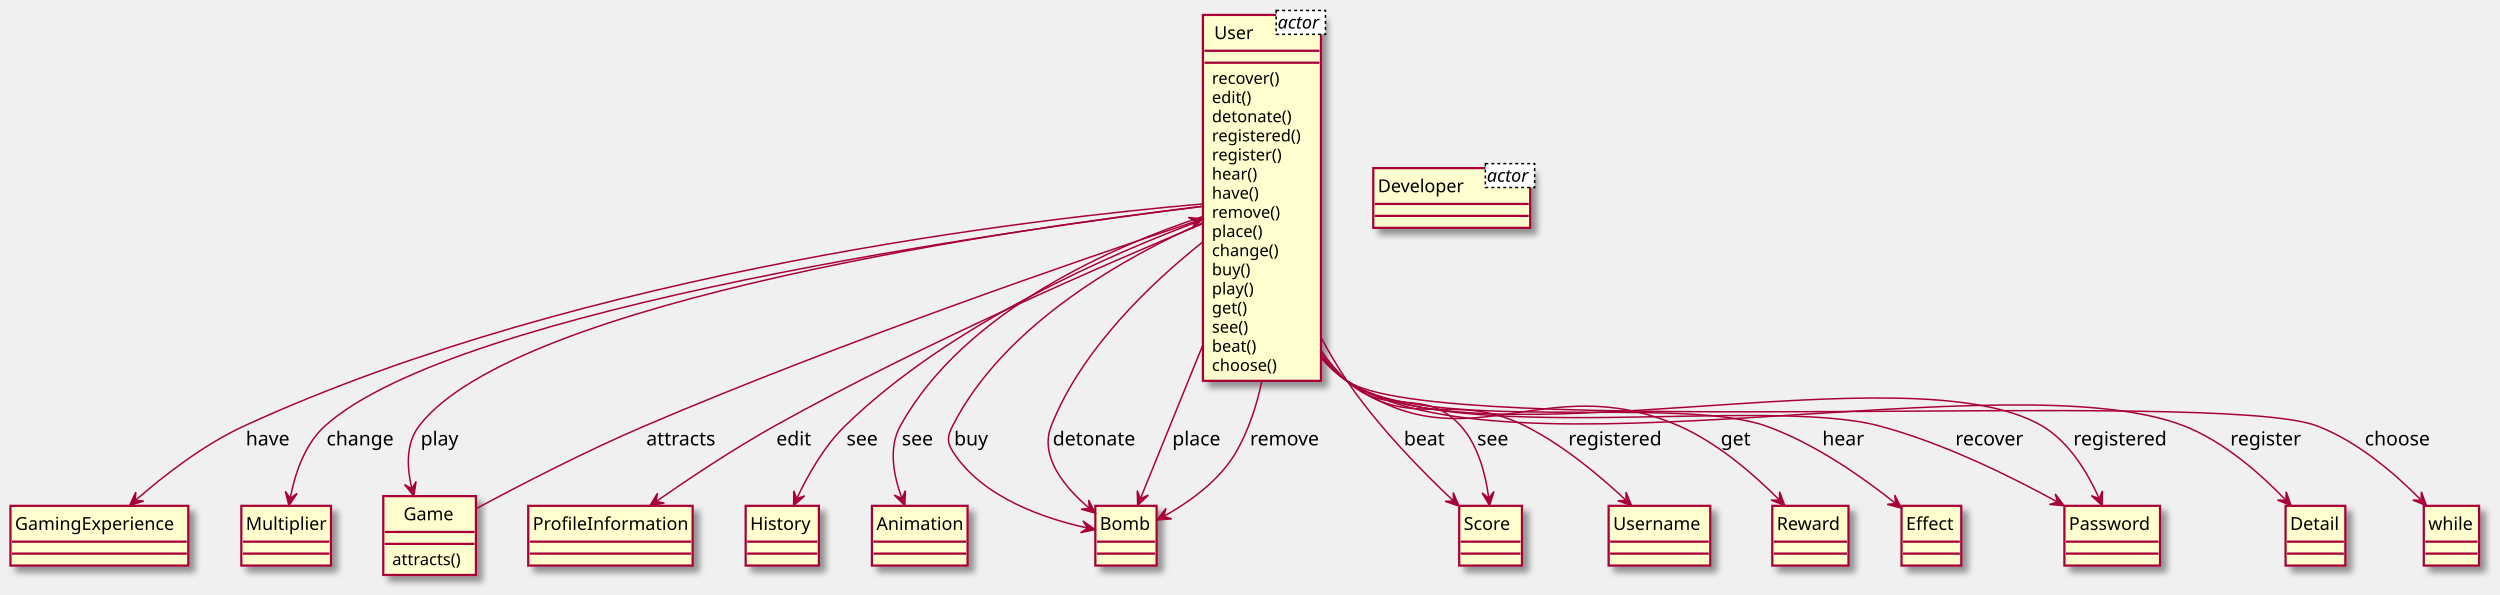
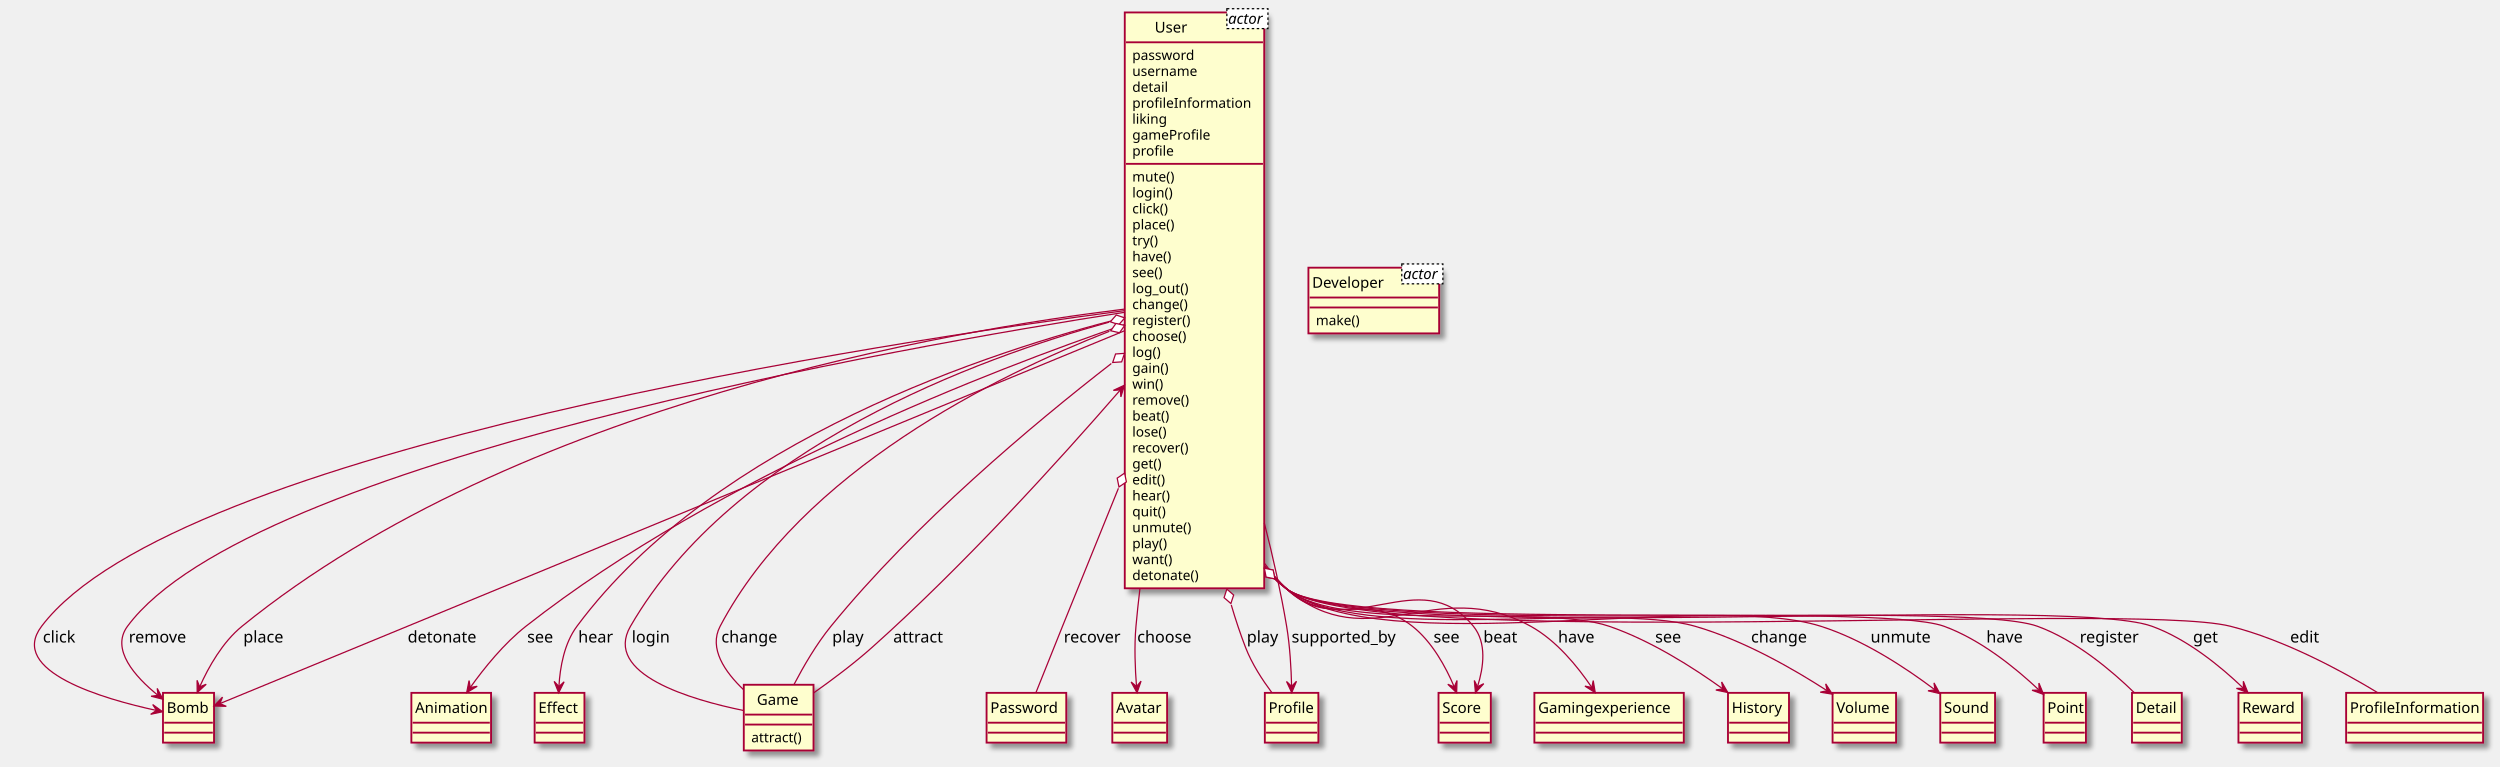
- <svg xmlns="http://www.w3.org/2000/svg" contentScriptType="application/ecmascript" contentStyleType="text/css" height="398px" preserveAspectRatio="none" style="width:1673px;height:398px;background:#FFFFFF;" version="1.1" viewBox="0 0 1673 398" width="1673px" zoomAndPan="magnify">
+ <svg xmlns="http://www.w3.org/2000/svg" contentScriptType="application/ecmascript" contentStyleType="text/css" height="616px" preserveAspectRatio="none" style="width:2008px;height:616px;background:#FFFFFF;" version="1.1" viewBox="0 0 2008 616" width="2008px" zoomAndPan="magnify">
  <defs>
-     <filter height="300%" id="f1ptl7jnge8wd5" width="300%" x="-1" y="-1">
+     <filter height="300%" id="f1ga512bb4ucaq" width="300%" x="-1" y="-1">
      <feGaussianBlur result="blurOut" stdDeviation="2.0" />
      <feColorMatrix in="blurOut" result="blurOut2" type="matrix" values="0 0 0 0 0 0 0 0 0 0 0 0 0 0 0 0 0 0 .4 0" />
      <feOffset dx="4.0" dy="4.0" in="blurOut2" result="blurOut3" />
      <feBlend in="SourceGraphic" in2="blurOut3" mode="normal" />
    </filter>
  </defs>
  <g>
-     <rect codeLine="6" fill="#FEFECE" filter="url(#f1ptl7jnge8wd5)" height="244.844" id="User" style="stroke:#A80036;stroke-width:1.5;" width="79" x="805" y="10" />
-     <text fill="#000000" font-family="sans-serif" font-size="12" lengthAdjust="spacing" textLength="29" x="812.5" y="26.139">User</text>
-     <rect fill="#FFFFFF" height="15.969" style="stroke:#000000;stroke-width:1.0;stroke-dasharray:2.0,2.0;" width="33" x="854" y="7" />
-     <text fill="#000000" font-family="sans-serif" font-size="12" font-style="italic" lengthAdjust="spacing" textLength="31" x="855" y="19.139">actor</text>
-     <line style="stroke:#A80036;stroke-width:1.5;" x1="806" x2="883" y1="33.969" y2="33.969" />
-     <line style="stroke:#A80036;stroke-width:1.5;" x1="806" x2="883" y1="41.969" y2="41.969" />
-     <text fill="#000000" font-family="sans-serif" font-size="11" lengthAdjust="spacing" textLength="52" x="811" y="56.179">recover()</text>
-     <text fill="#000000" font-family="sans-serif" font-size="11" lengthAdjust="spacing" textLength="30" x="811" y="68.984">edit()</text>
-     <text fill="#000000" font-family="sans-serif" font-size="11" lengthAdjust="spacing" textLength="60" x="811" y="81.789">detonate()</text>
-     <text fill="#000000" font-family="sans-serif" font-size="11" lengthAdjust="spacing" textLength="67" x="811" y="94.593">registered()</text>
-     <text fill="#000000" font-family="sans-serif" font-size="11" lengthAdjust="spacing" textLength="52" x="811" y="107.398">register()</text>
-     <text fill="#000000" font-family="sans-serif" font-size="11" lengthAdjust="spacing" textLength="34" x="811" y="120.203">hear()</text>
-     <text fill="#000000" font-family="sans-serif" font-size="11" lengthAdjust="spacing" textLength="37" x="811" y="133.007">have()</text>
-     <text fill="#000000" font-family="sans-serif" font-size="11" lengthAdjust="spacing" textLength="53" x="811" y="145.812">remove()</text>
-     <text fill="#000000" font-family="sans-serif" font-size="11" lengthAdjust="spacing" textLength="39" x="811" y="158.617">place()</text>
-     <text fill="#000000" font-family="sans-serif" font-size="11" lengthAdjust="spacing" textLength="50" x="811" y="171.421">change()</text>
-     <text fill="#000000" font-family="sans-serif" font-size="11" lengthAdjust="spacing" textLength="29" x="811" y="184.226">buy()</text>
-     <text fill="#000000" font-family="sans-serif" font-size="11" lengthAdjust="spacing" textLength="32" x="811" y="197.031">play()</text>
-     <text fill="#000000" font-family="sans-serif" font-size="11" lengthAdjust="spacing" textLength="27" x="811" y="209.835">get()</text>
-     <text fill="#000000" font-family="sans-serif" font-size="11" lengthAdjust="spacing" textLength="30" x="811" y="222.64">see()</text>
-     <text fill="#000000" font-family="sans-serif" font-size="11" lengthAdjust="spacing" textLength="34" x="811" y="235.445">beat()</text>
-     <text fill="#000000" font-family="sans-serif" font-size="11" lengthAdjust="spacing" textLength="49" x="811" y="248.25">choose()</text>
-     <rect codeLine="4" fill="#FEFECE" filter="url(#f1ptl7jnge8wd5)" height="39.969" id="Developer" style="stroke:#A80036;stroke-width:1.5;" width="105" x="919" y="112.5" />
-     <text fill="#000000" font-family="sans-serif" font-size="12" lengthAdjust="spacing" textLength="64" x="922" y="128.639">Developer</text>
-     <rect fill="#FFFFFF" height="15.969" style="stroke:#000000;stroke-width:1.0;stroke-dasharray:2.0,2.0;" width="33" x="994" y="109.5" />
-     <text fill="#000000" font-family="sans-serif" font-size="12" font-style="italic" lengthAdjust="spacing" textLength="31" x="995" y="121.639">actor</text>
-     <line style="stroke:#A80036;stroke-width:1.5;" x1="920" x2="1023" y1="136.469" y2="136.469" />
-     <line style="stroke:#A80036;stroke-width:1.5;" x1="920" x2="1023" y1="144.469" y2="144.469" />
-     <rect codeLine="24" fill="#FEFECE" filter="url(#f1ptl7jnge8wd5)" height="39.969" id="GamingExperience" style="stroke:#A80036;stroke-width:1.5;" width="119" x="7" y="338.5" />
-     <text fill="#000000" font-family="sans-serif" font-size="12" lengthAdjust="spacing" textLength="113" x="10" y="354.639">GamingExperience</text>
-     <line style="stroke:#A80036;stroke-width:1.5;" x1="8" x2="125" y1="362.469" y2="362.469" />
-     <line style="stroke:#A80036;stroke-width:1.5;" x1="8" x2="125" y1="370.469" y2="370.469" />
-     <rect codeLine="26" fill="#FEFECE" filter="url(#f1ptl7jnge8wd5)" height="39.969" id="Multiplier" style="stroke:#A80036;stroke-width:1.5;" width="60" x="161.5" y="338.5" />
-     <text fill="#000000" font-family="sans-serif" font-size="12" lengthAdjust="spacing" textLength="54" x="164.5" y="354.639">Multiplier</text>
-     <line style="stroke:#A80036;stroke-width:1.5;" x1="162.5" x2="220.5" y1="362.469" y2="362.469" />
-     <line style="stroke:#A80036;stroke-width:1.5;" x1="162.5" x2="220.5" y1="370.469" y2="370.469" />
-     <rect codeLine="28" fill="#FEFECE" filter="url(#f1ptl7jnge8wd5)" height="52.773" id="Game" style="stroke:#A80036;stroke-width:1.5;" width="62" x="256.5" y="332" />
-     <text fill="#000000" font-family="sans-serif" font-size="12" lengthAdjust="spacing" textLength="35" x="270" y="348.139">Game</text>
-     <line style="stroke:#A80036;stroke-width:1.5;" x1="257.5" x2="317.5" y1="355.969" y2="355.969" />
-     <line style="stroke:#A80036;stroke-width:1.5;" x1="257.5" x2="317.5" y1="363.969" y2="363.969" />
-     <text fill="#000000" font-family="sans-serif" font-size="11" lengthAdjust="spacing" textLength="50" x="262.5" y="378.179">attracts()</text>
-     <rect codeLine="31" fill="#FEFECE" filter="url(#f1ptl7jnge8wd5)" height="39.969" id="ProfileInformation" style="stroke:#A80036;stroke-width:1.5;" width="110" x="353.5" y="338.5" />
-     <text fill="#000000" font-family="sans-serif" font-size="12" lengthAdjust="spacing" textLength="104" x="356.5" y="354.639">ProfileInformation</text>
-     <line style="stroke:#A80036;stroke-width:1.5;" x1="354.5" x2="462.5" y1="362.469" y2="362.469" />
-     <line style="stroke:#A80036;stroke-width:1.5;" x1="354.5" x2="462.5" y1="370.469" y2="370.469" />
-     <rect codeLine="33" fill="#FEFECE" filter="url(#f1ptl7jnge8wd5)" height="39.969" id="History" style="stroke:#A80036;stroke-width:1.5;" width="49" x="499" y="338.5" />
-     <text fill="#000000" font-family="sans-serif" font-size="12" lengthAdjust="spacing" textLength="43" x="502" y="354.639">History</text>
-     <line style="stroke:#A80036;stroke-width:1.5;" x1="500" x2="547" y1="362.469" y2="362.469" />
-     <line style="stroke:#A80036;stroke-width:1.5;" x1="500" x2="547" y1="370.469" y2="370.469" />
-     <rect codeLine="35" fill="#FEFECE" filter="url(#f1ptl7jnge8wd5)" height="39.969" id="Animation" style="stroke:#A80036;stroke-width:1.5;" width="64" x="583.5" y="338.5" />
-     <text fill="#000000" font-family="sans-serif" font-size="12" lengthAdjust="spacing" textLength="58" x="586.5" y="354.639">Animation</text>
-     <line style="stroke:#A80036;stroke-width:1.5;" x1="584.5" x2="646.5" y1="362.469" y2="362.469" />
-     <line style="stroke:#A80036;stroke-width:1.5;" x1="584.5" x2="646.5" y1="370.469" y2="370.469" />
-     <rect codeLine="37" fill="#FEFECE" filter="url(#f1ptl7jnge8wd5)" height="39.969" id="Bomb" style="stroke:#A80036;stroke-width:1.5;" width="41" x="733" y="338.5" />
-     <text fill="#000000" font-family="sans-serif" font-size="12" lengthAdjust="spacing" textLength="35" x="736" y="354.639">Bomb</text>
-     <line style="stroke:#A80036;stroke-width:1.5;" x1="734" x2="773" y1="362.469" y2="362.469" />
-     <line style="stroke:#A80036;stroke-width:1.5;" x1="734" x2="773" y1="370.469" y2="370.469" />
-     <rect codeLine="39" fill="#FEFECE" filter="url(#f1ptl7jnge8wd5)" height="39.969" id="Score" style="stroke:#A80036;stroke-width:1.5;" width="42" x="976.5" y="338.5" />
-     <text fill="#000000" font-family="sans-serif" font-size="12" lengthAdjust="spacing" textLength="36" x="979.5" y="354.639">Score</text>
-     <line style="stroke:#A80036;stroke-width:1.5;" x1="977.5" x2="1017.5" y1="362.469" y2="362.469" />
-     <line style="stroke:#A80036;stroke-width:1.5;" x1="977.5" x2="1017.5" y1="370.469" y2="370.469" />
-     <rect codeLine="41" fill="#FEFECE" filter="url(#f1ptl7jnge8wd5)" height="39.969" id="Username" style="stroke:#A80036;stroke-width:1.5;" width="68" x="1076.5" y="338.5" />
-     <text fill="#000000" font-family="sans-serif" font-size="12" lengthAdjust="spacing" textLength="62" x="1079.5" y="354.639">Username</text>
-     <line style="stroke:#A80036;stroke-width:1.5;" x1="1077.5" x2="1143.5" y1="362.469" y2="362.469" />
-     <line style="stroke:#A80036;stroke-width:1.5;" x1="1077.5" x2="1143.5" y1="370.469" y2="370.469" />
-     <rect codeLine="43" fill="#FEFECE" filter="url(#f1ptl7jnge8wd5)" height="39.969" id="Reward" style="stroke:#A80036;stroke-width:1.5;" width="51" x="1186" y="338.5" />
-     <text fill="#000000" font-family="sans-serif" font-size="12" lengthAdjust="spacing" textLength="45" x="1189" y="354.639">Reward</text>
-     <line style="stroke:#A80036;stroke-width:1.5;" x1="1187" x2="1236" y1="362.469" y2="362.469" />
-     <line style="stroke:#A80036;stroke-width:1.5;" x1="1187" x2="1236" y1="370.469" y2="370.469" />
-     <rect codeLine="45" fill="#FEFECE" filter="url(#f1ptl7jnge8wd5)" height="39.969" id="Effect" style="stroke:#A80036;stroke-width:1.5;" width="40" x="1272.5" y="338.5" />
-     <text fill="#000000" font-family="sans-serif" font-size="12" lengthAdjust="spacing" textLength="34" x="1275.5" y="354.639">Effect</text>
-     <line style="stroke:#A80036;stroke-width:1.5;" x1="1273.5" x2="1311.5" y1="362.469" y2="362.469" />
-     <line style="stroke:#A80036;stroke-width:1.5;" x1="1273.5" x2="1311.5" y1="370.469" y2="370.469" />
-     <rect codeLine="47" fill="#FEFECE" filter="url(#f1ptl7jnge8wd5)" height="39.969" id="Password" style="stroke:#A80036;stroke-width:1.5;" width="64" x="1381.5" y="338.5" />
-     <text fill="#000000" font-family="sans-serif" font-size="12" lengthAdjust="spacing" textLength="58" x="1384.5" y="354.639">Password</text>
-     <line style="stroke:#A80036;stroke-width:1.5;" x1="1382.5" x2="1444.5" y1="362.469" y2="362.469" />
-     <line style="stroke:#A80036;stroke-width:1.5;" x1="1382.5" x2="1444.5" y1="370.469" y2="370.469" />
-     <rect codeLine="49" fill="#FEFECE" filter="url(#f1ptl7jnge8wd5)" height="39.969" id="Detail" style="stroke:#A80036;stroke-width:1.5;" width="40" x="1529.5" y="338.5" />
-     <text fill="#000000" font-family="sans-serif" font-size="12" lengthAdjust="spacing" textLength="34" x="1532.5" y="354.639">Detail</text>
-     <line style="stroke:#A80036;stroke-width:1.5;" x1="1530.5" x2="1568.5" y1="362.469" y2="362.469" />
-     <line style="stroke:#A80036;stroke-width:1.5;" x1="1530.5" x2="1568.5" y1="370.469" y2="370.469" />
-     <rect codeLine="51" fill="#FEFECE" filter="url(#f1ptl7jnge8wd5)" height="39.969" id="while" style="stroke:#A80036;stroke-width:1.5;" width="37" x="1622" y="338.5" />
-     <text fill="#000000" font-family="sans-serif" font-size="12" lengthAdjust="spacing" textLength="31" x="1625" y="354.639">while</text>
-     <line style="stroke:#A80036;stroke-width:1.5;" x1="1623" x2="1658" y1="362.469" y2="362.469" />
-     <line style="stroke:#A80036;stroke-width:1.5;" x1="1623" x2="1658" y1="370.469" y2="370.469" />
-     <path codeLine="53" d="M804.934,149.645 C742.645,175.556 618.511,229.204 518.5,285 C490.786,300.461 460.801,320.46 439.147,335.536 " fill="none" id="User-to-ProfileInformation" style="stroke:#A80036;stroke-width:1.0;" />
-     <polygon fill="#A80036" points="434.93,338.483,444.598,336.606,439.028,335.618,440.015,330.048,434.93,338.483" style="stroke:#A80036;stroke-width:1.0;" />
-     <text fill="#000000" font-family="sans-serif" font-size="13" lengthAdjust="spacing" textLength="24" x="519.5" y="298.067">edit</text>
-     <path codeLine="54" d="M884.157,239.42 C889.271,245.339 895.027,250.639 901.5,255 C1004.857,324.628 1345.37,239.781 1461.5,285 C1488.42,295.484 1513.25,317.581 1529.62,334.641 " fill="none" id="User-to-Detail" style="stroke:#A80036;stroke-width:1.0;" />
-     <polygon fill="#A80036" points="1533.19,338.418,1529.91,329.131,1529.754,334.786,1524.099,334.629,1533.19,338.418" style="stroke:#A80036;stroke-width:1.0;" />
-     <text fill="#000000" font-family="sans-serif" font-size="13" lengthAdjust="spacing" textLength="49" x="1492.5" y="298.067">register</text>
-     <path codeLine="55" d="M804.754,149.092 C755.112,171 672.458,216.094 637.5,285 C634.082,291.738 633.472,295.608 637.5,302 C657.22,333.295 700.005,347.329 727.738,353.336 " fill="none" id="User-to-Bomb" style="stroke:#A80036;stroke-width:1.0;" />
-     <polygon fill="#A80036" points="732.733,354.367,724.726,348.631,727.836,353.357,723.111,356.466,732.733,354.367" style="stroke:#A80036;stroke-width:1.0;" />
-     <text fill="#000000" font-family="sans-serif" font-size="13" lengthAdjust="spacing" textLength="24" x="638.5" y="298.067">buy</text>
-     <path codeLine="58" d="M804.831,161.963 C770.665,189.142 723.755,233.507 703.5,285 C695.399,305.594 712.441,326.075 728.784,339.989 " fill="none" id="User-to-Bomb-1" style="stroke:#A80036;stroke-width:1.0;" />
-     <polygon fill="#A80036" points="732.908,343.381,728.497,334.575,729.046,340.205,723.416,340.754,732.908,343.381" style="stroke:#A80036;stroke-width:1.0;" />
-     <text fill="#000000" font-family="sans-serif" font-size="13" lengthAdjust="spacing" textLength="58" x="704.5" y="298.067">detonate</text>
-     <path codeLine="61" d="M804.983,230.772 C789.604,268.628 773.297,308.768 763.255,333.487 " fill="none" id="User-to-Bomb-2" style="stroke:#A80036;stroke-width:1.0;" />
-     <polygon fill="#A80036" points="761.333,338.219,768.426,331.386,763.215,333.587,761.014,328.376,761.333,338.219" style="stroke:#A80036;stroke-width:1.0;" />
-     <text fill="#000000" font-family="sans-serif" font-size="13" lengthAdjust="spacing" textLength="34" x="784.5" y="298.067">place</text>
-     <path codeLine="62" d="M844.405,255.085 C840.961,271.534 835.594,287.662 827.5,302 C816.531,321.43 795.672,336.117 778.889,345.486 " fill="none" id="User-to-Bomb-3" style="stroke:#A80036;stroke-width:1.0;" />
-     <polygon fill="#A80036" points="774.274,347.988,784.092,347.215,778.67,345.605,780.28,340.182,774.274,347.988" style="stroke:#A80036;stroke-width:1.0;" />
-     <text fill="#000000" font-family="sans-serif" font-size="13" lengthAdjust="spacing" textLength="50" x="836.5" y="298.067">remove</text>
-     <path codeLine="56" d="M804.621,147.158 C746.264,168.766 636.813,215.629 565.5,285 C551.326,298.788 540.362,318.376 533.196,333.716 " fill="none" id="User-to-History" style="stroke:#A80036;stroke-width:1.0;" />
-     <polygon fill="#A80036" points="531.095,338.329,538.466,331.797,533.168,333.779,531.186,328.481,531.095,338.329" style="stroke:#A80036;stroke-width:1.0;" />
-     <text fill="#000000" font-family="sans-serif" font-size="13" lengthAdjust="spacing" textLength="23" x="566.5" y="298.067">see</text>
-     <path codeLine="57" d="M804.606,144.992 C747.805,163.756 645.723,206.947 602.5,285 C594.318,299.774 598.039,318.601 603.558,333.366 " fill="none" id="User-to-Animation" style="stroke:#A80036;stroke-width:1.0;" />
-     <polygon fill="#A80036" points="605.484,338.206,605.873,328.365,603.635,333.56,598.44,331.323,605.484,338.206" style="stroke:#A80036;stroke-width:1.0;" />
-     <text fill="#000000" font-family="sans-serif" font-size="13" lengthAdjust="spacing" textLength="23" x="603.5" y="298.067">see</text>
-     <path codeLine="59" d="M884.121,239.474 C889.243,245.38 895.011,250.663 901.5,255 C961.517,295.113 1482.99,259.424 1550.5,285 C1577.89,295.376 1603.3,317.488 1620.09,334.581 " fill="none" id="User-to-while" style="stroke:#A80036;stroke-width:1.0;" />
-     <polygon fill="#A80036" points="1623.75,338.366,1620.377,329.112,1620.277,334.768,1614.621,334.668,1623.75,338.366" style="stroke:#A80036;stroke-width:1.0;" />
-     <text fill="#000000" font-family="sans-serif" font-size="13" lengthAdjust="spacing" textLength="46" x="1582.5" y="298.067">choose</text>
-     <path codeLine="60" d="M884.156,226.092 C889.547,236.103 895.356,245.935 901.5,255 C922.104,285.4 951.697,315.511 972.567,335.149 " fill="none" id="User-to-Score" style="stroke:#A80036;stroke-width:1.0;" />
-     <polygon fill="#A80036" points="976.358,338.691,972.514,329.624,972.705,335.277,967.051,335.469,976.358,338.691" style="stroke:#A80036;stroke-width:1.0;" />
-     <text fill="#000000" font-family="sans-serif" font-size="13" lengthAdjust="spacing" textLength="29" x="939.5" y="298.067">beat</text>
-     <path codeLine="70" d="M884.065,234.577 C889.253,242 895.046,248.939 901.5,255 C927.97,279.861 953.229,257.988 977.5,285 C989.339,298.176 994.247,317.748 996.245,333.236 " fill="none" id="User-to-Score-1" style="stroke:#A80036;stroke-width:1.0;" />
-     <polygon fill="#A80036" points="996.817,338.317,999.785,328.926,996.258,333.348,991.835,329.821,996.817,338.317" style="stroke:#A80036;stroke-width:1.0;" />
-     <text fill="#000000" font-family="sans-serif" font-size="13" lengthAdjust="spacing" textLength="23" x="988.5" y="298.067">see</text>
-     <path codeLine="63" d="M884.097,236.645 C889.25,243.426 895.028,249.664 901.5,255 C943.582,289.7 971.688,260.662 1020.5,285 C1046.04,297.735 1070.98,318.701 1088.11,334.819 " fill="none" id="User-to-Username" style="stroke:#A80036;stroke-width:1.0;" />
-     <polygon fill="#A80036" points="1091.86,338.387,1088.093,329.287,1088.236,334.942,1082.581,335.085,1091.86,338.387" style="stroke:#A80036;stroke-width:1.0;" />
-     <text fill="#000000" font-family="sans-serif" font-size="13" lengthAdjust="spacing" textLength="65" x="1049.5" y="298.067">registered</text>
-     <path codeLine="64" d="M884.12,238.292 C889.252,244.562 895.02,250.243 901.5,255 C981.76,313.917 1032.26,245.156 1123.5,285 C1149.64,296.415 1174.24,317.951 1190.74,334.597 " fill="none" id="User-to-Reward" style="stroke:#A80036;stroke-width:1.0;" />
-     <polygon fill="#A80036" points="1194.35,338.283,1190.914,329.053,1190.853,334.71,1185.196,334.649,1194.35,338.283" style="stroke:#A80036;stroke-width:1.0;" />
-     <text fill="#000000" font-family="sans-serif" font-size="13" lengthAdjust="spacing" textLength="21" x="1151.5" y="298.067">get</text>
-     <path codeLine="65" d="M884.083,238.929 C889.218,245.007 894.998,250.474 901.5,255 C966.659,300.358 1180.77,264.624 1257.5,285 C1300.42,296.397 1346.11,319.012 1376.87,335.97 " fill="none" id="User-to-Password" style="stroke:#A80036;stroke-width:1.0;" />
-     <polygon fill="#A80036" points="1381.3,338.428,1375.375,330.561,1376.929,336,1371.49,337.554,1381.3,338.428" style="stroke:#A80036;stroke-width:1.0;" />
-     <text fill="#000000" font-family="sans-serif" font-size="13" lengthAdjust="spacing" textLength="49" x="1308.5" y="298.067">recover</text>
-     <path codeLine="68" d="M884.211,239.34 C889.313,245.278 895.05,250.604 901.5,255 C987.062,313.321 1277.16,232.65 1366.5,285 C1384.8,295.721 1397.22,316.712 1404.67,333.359 " fill="none" id="User-to-Password-1" style="stroke:#A80036;stroke-width:1.0;" />
-     <polygon fill="#A80036" points="1406.83,338.37,1406.942,328.522,1404.852,333.778,1399.595,331.688,1406.83,338.37" style="stroke:#A80036;stroke-width:1.0;" />
-     <text fill="#000000" font-family="sans-serif" font-size="13" lengthAdjust="spacing" textLength="65" x="1387.5" y="298.067">registered</text>
-     <path codeLine="66" d="M884.199,238.764 C889.308,244.88 895.05,250.401 901.5,255 C952.452,291.332 1122.49,264.167 1181.5,285 C1214.26,296.566 1246.98,319.696 1268.31,336.734 " fill="none" id="User-to-Effect" style="stroke:#A80036;stroke-width:1.0;" />
-     <polygon fill="#A80036" points="1272.42,340.055,1267.933,331.287,1268.531,336.912,1262.906,337.51,1272.42,340.055" style="stroke:#A80036;stroke-width:1.0;" />
-     <text fill="#000000" font-family="sans-serif" font-size="13" lengthAdjust="spacing" textLength="29" x="1219.5" y="298.067">hear</text>
-     <path codeLine="67" d="M804.638,136.496 C696.715,145.819 391.629,180.271 163.5,285 C136.322,297.477 109.399,318.471 90.839,334.666 " fill="none" id="User-to-GamingExperience" style="stroke:#A80036;stroke-width:1.0;" />
-     <polygon fill="#A80036" points="86.775,338.253,96.169,335.297,90.523,334.944,90.876,329.298,86.775,338.253" style="stroke:#A80036;stroke-width:1.0;" />
-     <text fill="#000000" font-family="sans-serif" font-size="13" lengthAdjust="spacing" textLength="32" x="164.5" y="298.067">have</text>
-     <path codeLine="69" d="M804.883,138.142 C681.366,153.349 306.233,205.308 217.5,285 C203.825,297.282 197.339,317.277 194.265,333.162 " fill="none" id="User-to-Multiplier" style="stroke:#A80036;stroke-width:1.0;" />
-     <polygon fill="#A80036" points="193.348,338.374,198.847,330.203,194.215,333.45,190.968,328.817,193.348,338.374" style="stroke:#A80036;stroke-width:1.0;" />
-     <text fill="#000000" font-family="sans-serif" font-size="13" lengthAdjust="spacing" textLength="47" x="218.5" y="298.067">change</text>
-     <path codeLine="71" d="M804.797,137.979 C687.337,152.126 345.666,200.019 280.5,285 C271.522,296.708 272.182,312.803 275.559,326.854 " fill="none" id="User-to-Game" style="stroke:#A80036;stroke-width:1.0;" />
-     <polygon fill="#A80036" points="276.913,331.926,278.456,322.199,275.623,327.096,270.727,324.263,276.913,331.926" style="stroke:#A80036;stroke-width:1.0;" />
-     <text fill="#000000" font-family="sans-serif" font-size="13" lengthAdjust="spacing" textLength="27" x="281.5" y="298.067">play</text>
-     <path codeLine="72" d="M318.703,340.353 C347.512,324.869 391.728,301.977 431.5,285 C563.295,228.744 723.756,173.567 800.063,148.108 " fill="none" id="Game-to-User" style="stroke:#A80036;stroke-width:1.0;" />
-     <polygon fill="#A80036" points="804.966,146.474,795.163,145.526,800.223,148.056,797.693,153.115,804.966,146.474" style="stroke:#A80036;stroke-width:1.0;" />
-     <text fill="#000000" font-family="sans-serif" font-size="13" lengthAdjust="spacing" textLength="50" x="432.5" y="298.067">attracts</text>
+     <rect codeLine="13" fill="#FEFECE" filter="url(#f1ga512bb4ucaq)" height="462.523" id="User" style="stroke:#A80036;stroke-width:1.5;" width="112" x="903.414" y="10" />
+     <text fill="#000000" font-family="sans-serif" font-size="12" lengthAdjust="spacing" textLength="29" x="927.414" y="26.139">User</text>
+     <rect fill="#FFFFFF" height="15.969" style="stroke:#000000;stroke-width:1.0;stroke-dasharray:2.0,2.0;" width="33" x="985.414" y="7" />
+     <text fill="#000000" font-family="sans-serif" font-size="12" font-style="italic" lengthAdjust="spacing" textLength="31" x="986.414" y="19.139">actor</text>
+     <line style="stroke:#A80036;stroke-width:1.5;" x1="904.414" x2="1014.414" y1="33.969" y2="33.969" />
+     <text fill="#000000" font-family="sans-serif" font-size="11" lengthAdjust="spacing" textLength="53" x="909.414" y="48.179">password</text>
+     <text fill="#000000" font-family="sans-serif" font-size="11" lengthAdjust="spacing" textLength="58" x="909.414" y="60.984">username</text>
+     <text fill="#000000" font-family="sans-serif" font-size="11" lengthAdjust="spacing" textLength="32" x="909.414" y="73.789">detail</text>
+     <text fill="#000000" font-family="sans-serif" font-size="11" lengthAdjust="spacing" textLength="100" x="909.414" y="86.593">profileInformation</text>
+     <text fill="#000000" font-family="sans-serif" font-size="11" lengthAdjust="spacing" textLength="29" x="909.414" y="99.398">liking</text>
+     <text fill="#000000" font-family="sans-serif" font-size="11" lengthAdjust="spacing" textLength="68" x="909.414" y="112.203">gameProfile</text>
+     <text fill="#000000" font-family="sans-serif" font-size="11" lengthAdjust="spacing" textLength="36" x="909.414" y="125.007">profile</text>
+     <line style="stroke:#A80036;stroke-width:1.5;" x1="904.414" x2="1014.414" y1="131.602" y2="131.602" />
+     <text fill="#000000" font-family="sans-serif" font-size="11" lengthAdjust="spacing" textLength="38" x="909.414" y="145.812">mute()</text>
+     <text fill="#000000" font-family="sans-serif" font-size="11" lengthAdjust="spacing" textLength="35" x="909.414" y="158.617">login()</text>
+     <text fill="#000000" font-family="sans-serif" font-size="11" lengthAdjust="spacing" textLength="32" x="909.414" y="171.421">click()</text>
+     <text fill="#000000" font-family="sans-serif" font-size="11" lengthAdjust="spacing" textLength="39" x="909.414" y="184.226">place()</text>
+     <text fill="#000000" font-family="sans-serif" font-size="11" lengthAdjust="spacing" textLength="23" x="909.414" y="197.031">try()</text>
+     <text fill="#000000" font-family="sans-serif" font-size="11" lengthAdjust="spacing" textLength="37" x="909.414" y="209.835">have()</text>
+     <text fill="#000000" font-family="sans-serif" font-size="11" lengthAdjust="spacing" textLength="30" x="909.414" y="222.64">see()</text>
+     <text fill="#000000" font-family="sans-serif" font-size="11" lengthAdjust="spacing" textLength="49" x="909.414" y="235.445">log_out()</text>
+     <text fill="#000000" font-family="sans-serif" font-size="11" lengthAdjust="spacing" textLength="50" x="909.414" y="248.25">change()</text>
+     <text fill="#000000" font-family="sans-serif" font-size="11" lengthAdjust="spacing" textLength="52" x="909.414" y="261.054">register()</text>
+     <text fill="#000000" font-family="sans-serif" font-size="11" lengthAdjust="spacing" textLength="49" x="909.414" y="273.859">choose()</text>
+     <text fill="#000000" font-family="sans-serif" font-size="11" lengthAdjust="spacing" textLength="25" x="909.414" y="286.664">log()</text>
+     <text fill="#000000" font-family="sans-serif" font-size="11" lengthAdjust="spacing" textLength="32" x="909.414" y="299.468">gain()</text>
+     <text fill="#000000" font-family="sans-serif" font-size="11" lengthAdjust="spacing" textLength="27" x="909.414" y="312.273">win()</text>
+     <text fill="#000000" font-family="sans-serif" font-size="11" lengthAdjust="spacing" textLength="53" x="909.414" y="325.078">remove()</text>
+     <text fill="#000000" font-family="sans-serif" font-size="11" lengthAdjust="spacing" textLength="34" x="909.414" y="337.882">beat()</text>
+     <text fill="#000000" font-family="sans-serif" font-size="11" lengthAdjust="spacing" textLength="32" x="909.414" y="350.687">lose()</text>
+     <text fill="#000000" font-family="sans-serif" font-size="11" lengthAdjust="spacing" textLength="52" x="909.414" y="363.492">recover()</text>
+     <text fill="#000000" font-family="sans-serif" font-size="11" lengthAdjust="spacing" textLength="27" x="909.414" y="376.296">get()</text>
+     <text fill="#000000" font-family="sans-serif" font-size="11" lengthAdjust="spacing" textLength="30" x="909.414" y="389.101">edit()</text>
+     <text fill="#000000" font-family="sans-serif" font-size="11" lengthAdjust="spacing" textLength="34" x="909.414" y="401.906">hear()</text>
+     <text fill="#000000" font-family="sans-serif" font-size="11" lengthAdjust="spacing" textLength="29" x="909.414" y="414.71">quit()</text>
+     <text fill="#000000" font-family="sans-serif" font-size="11" lengthAdjust="spacing" textLength="52" x="909.414" y="427.515">unmute()</text>
+     <text fill="#000000" font-family="sans-serif" font-size="11" lengthAdjust="spacing" textLength="32" x="909.414" y="440.32">play()</text>
+     <text fill="#000000" font-family="sans-serif" font-size="11" lengthAdjust="spacing" textLength="35" x="909.414" y="453.125">want()</text>
+     <text fill="#000000" font-family="sans-serif" font-size="11" lengthAdjust="spacing" textLength="60" x="909.414" y="465.929">detonate()</text>
+     <rect codeLine="54" fill="#FEFECE" filter="url(#f1ga512bb4ucaq)" height="52.773" id="Developer" style="stroke:#A80036;stroke-width:1.5;" width="105" x="1050.917" y="215" />
+     <text fill="#000000" font-family="sans-serif" font-size="12" lengthAdjust="spacing" textLength="64" x="1053.917" y="231.139">Developer</text>
+     <rect fill="#FFFFFF" height="15.969" style="stroke:#000000;stroke-width:1.0;stroke-dasharray:2.0,2.0;" width="33" x="1125.917" y="212" />
+     <text fill="#000000" font-family="sans-serif" font-size="12" font-style="italic" lengthAdjust="spacing" textLength="31" x="1126.917" y="224.139">actor</text>
+     <line style="stroke:#A80036;stroke-width:1.5;" x1="1051.917" x2="1154.917" y1="238.969" y2="238.969" />
+     <line style="stroke:#A80036;stroke-width:1.5;" x1="1051.917" x2="1154.917" y1="246.969" y2="246.969" />
+     <text fill="#000000" font-family="sans-serif" font-size="11" lengthAdjust="spacing" textLength="40" x="1056.917" y="261.179">make()</text>
+     <rect codeLine="41" fill="#FEFECE" filter="url(#f1ga512bb4ucaq)" height="39.969" id="Bomb" style="stroke:#A80036;stroke-width:1.5;" width="41" x="130.914" y="556.5" />
+     <text fill="#000000" font-family="sans-serif" font-size="12" lengthAdjust="spacing" textLength="35" x="133.914" y="572.639">Bomb</text>
+     <line style="stroke:#A80036;stroke-width:1.5;" x1="131.914" x2="170.914" y1="580.469" y2="580.469" />
+     <line style="stroke:#A80036;stroke-width:1.5;" x1="131.914" x2="170.914" y1="588.469" y2="588.469" />
+     <rect codeLine="43" fill="#FEFECE" filter="url(#f1ga512bb4ucaq)" height="39.969" id="Animation" style="stroke:#A80036;stroke-width:1.5;" width="64" x="330.414" y="556.5" />
+     <text fill="#000000" font-family="sans-serif" font-size="12" lengthAdjust="spacing" textLength="58" x="333.414" y="572.639">Animation</text>
+     <line style="stroke:#A80036;stroke-width:1.5;" x1="331.414" x2="393.414" y1="580.469" y2="580.469" />
+     <line style="stroke:#A80036;stroke-width:1.5;" x1="331.414" x2="393.414" y1="588.469" y2="588.469" />
+     <rect codeLine="45" fill="#FEFECE" filter="url(#f1ga512bb4ucaq)" height="39.969" id="Effect" style="stroke:#A80036;stroke-width:1.5;" width="40" x="429.414" y="556.5" />
+     <text fill="#000000" font-family="sans-serif" font-size="12" lengthAdjust="spacing" textLength="34" x="432.414" y="572.639">Effect</text>
+     <line style="stroke:#A80036;stroke-width:1.5;" x1="430.414" x2="468.414" y1="580.469" y2="580.469" />
+     <line style="stroke:#A80036;stroke-width:1.5;" x1="430.414" x2="468.414" y1="588.469" y2="588.469" />
+     <rect codeLine="47" fill="#FEFECE" filter="url(#f1ga512bb4ucaq)" height="52.773" id="Game" style="stroke:#A80036;stroke-width:1.5;" width="56" x="597.414" y="550" />
+     <text fill="#000000" font-family="sans-serif" font-size="12" lengthAdjust="spacing" textLength="35" x="607.914" y="566.139">Game</text>
+     <line style="stroke:#A80036;stroke-width:1.5;" x1="598.414" x2="652.414" y1="573.969" y2="573.969" />
+     <line style="stroke:#A80036;stroke-width:1.5;" x1="598.414" x2="652.414" y1="581.969" y2="581.969" />
+     <text fill="#000000" font-family="sans-serif" font-size="11" lengthAdjust="spacing" textLength="44" x="603.414" y="596.179">attract()</text>
+     <rect codeLine="50" fill="#FEFECE" filter="url(#f1ga512bb4ucaq)" height="39.969" id="Password" style="stroke:#A80036;stroke-width:1.5;" width="64" x="792.414" y="556.5" />
+     <text fill="#000000" font-family="sans-serif" font-size="12" lengthAdjust="spacing" textLength="58" x="795.414" y="572.639">Password</text>
+     <line style="stroke:#A80036;stroke-width:1.5;" x1="793.414" x2="855.414" y1="580.469" y2="580.469" />
+     <line style="stroke:#A80036;stroke-width:1.5;" x1="793.414" x2="855.414" y1="588.469" y2="588.469" />
+     <rect codeLine="52" fill="#FEFECE" filter="url(#f1ga512bb4ucaq)" height="39.969" id="Avatar" style="stroke:#A80036;stroke-width:1.5;" width="44" x="893.414" y="556.5" />
+     <text fill="#000000" font-family="sans-serif" font-size="12" lengthAdjust="spacing" textLength="38" x="896.414" y="572.639">Avatar</text>
+     <line style="stroke:#A80036;stroke-width:1.5;" x1="894.414" x2="936.414" y1="580.469" y2="580.469" />
+     <line style="stroke:#A80036;stroke-width:1.5;" x1="894.414" x2="936.414" y1="588.469" y2="588.469" />
+     <rect codeLine="57" fill="#FEFECE" filter="url(#f1ga512bb4ucaq)" height="39.969" id="Profile" style="stroke:#A80036;stroke-width:1.5;" width="43" x="1015.914" y="556.5" />
+     <text fill="#000000" font-family="sans-serif" font-size="12" lengthAdjust="spacing" textLength="37" x="1018.914" y="572.639">Profile</text>
+     <line style="stroke:#A80036;stroke-width:1.5;" x1="1016.914" x2="1057.914" y1="580.469" y2="580.469" />
+     <line style="stroke:#A80036;stroke-width:1.5;" x1="1016.914" x2="1057.914" y1="588.469" y2="588.469" />
+     <rect codeLine="59" fill="#FEFECE" filter="url(#f1ga512bb4ucaq)" height="39.969" id="Score" style="stroke:#A80036;stroke-width:1.5;" width="42" x="1155.417" y="556.5" />
+     <text fill="#000000" font-family="sans-serif" font-size="12" lengthAdjust="spacing" textLength="36" x="1158.417" y="572.639">Score</text>
+     <line style="stroke:#A80036;stroke-width:1.5;" x1="1156.417" x2="1196.417" y1="580.469" y2="580.469" />
+     <line style="stroke:#A80036;stroke-width:1.5;" x1="1156.417" x2="1196.417" y1="588.469" y2="588.469" />
+     <rect codeLine="61" fill="#FEFECE" filter="url(#f1ga512bb4ucaq)" height="39.969" id="Gamingexperience" style="stroke:#A80036;stroke-width:1.5;" width="120" x="1232.417" y="556.5" />
+     <text fill="#000000" font-family="sans-serif" font-size="12" lengthAdjust="spacing" textLength="114" x="1235.417" y="572.639">Gamingexperience</text>
+     <line style="stroke:#A80036;stroke-width:1.5;" x1="1233.417" x2="1351.417" y1="580.469" y2="580.469" />
+     <line style="stroke:#A80036;stroke-width:1.5;" x1="1233.417" x2="1351.417" y1="588.469" y2="588.469" />
+     <rect codeLine="63" fill="#FEFECE" filter="url(#f1ga512bb4ucaq)" height="39.969" id="History" style="stroke:#A80036;stroke-width:1.5;" width="49" x="1387.917" y="556.5" />
+     <text fill="#000000" font-family="sans-serif" font-size="12" lengthAdjust="spacing" textLength="43" x="1390.917" y="572.639">History</text>
+     <line style="stroke:#A80036;stroke-width:1.5;" x1="1388.917" x2="1435.917" y1="580.469" y2="580.469" />
+     <line style="stroke:#A80036;stroke-width:1.5;" x1="1388.917" x2="1435.917" y1="588.469" y2="588.469" />
+     <rect codeLine="65" fill="#FEFECE" filter="url(#f1ga512bb4ucaq)" height="39.969" id="Volume" style="stroke:#A80036;stroke-width:1.5;" width="51" x="1471.917" y="556.5" />
+     <text fill="#000000" font-family="sans-serif" font-size="12" lengthAdjust="spacing" textLength="45" x="1474.917" y="572.639">Volume</text>
+     <line style="stroke:#A80036;stroke-width:1.5;" x1="1472.917" x2="1521.917" y1="580.469" y2="580.469" />
+     <line style="stroke:#A80036;stroke-width:1.5;" x1="1472.917" x2="1521.917" y1="588.469" y2="588.469" />
+     <rect codeLine="67" fill="#FEFECE" filter="url(#f1ga512bb4ucaq)" height="39.969" id="Sound" style="stroke:#A80036;stroke-width:1.5;" width="44" x="1558.417" y="556.5" />
+     <text fill="#000000" font-family="sans-serif" font-size="12" lengthAdjust="spacing" textLength="38" x="1561.417" y="572.639">Sound</text>
+     <line style="stroke:#A80036;stroke-width:1.5;" x1="1559.417" x2="1601.417" y1="580.469" y2="580.469" />
+     <line style="stroke:#A80036;stroke-width:1.5;" x1="1559.417" x2="1601.417" y1="588.469" y2="588.469" />
+     <rect codeLine="69" fill="#FEFECE" filter="url(#f1ga512bb4ucaq)" height="39.969" id="Point" style="stroke:#A80036;stroke-width:1.5;" width="34" x="1641.417" y="556.5" />
+     <text fill="#000000" font-family="sans-serif" font-size="12" lengthAdjust="spacing" textLength="28" x="1644.417" y="572.639">Point</text>
+     <line style="stroke:#A80036;stroke-width:1.5;" x1="1642.417" x2="1674.417" y1="580.469" y2="580.469" />
+     <line style="stroke:#A80036;stroke-width:1.5;" x1="1642.417" x2="1674.417" y1="588.469" y2="588.469" />
+     <rect codeLine="71" fill="#FEFECE" filter="url(#f1ga512bb4ucaq)" height="39.969" id="Detail" style="stroke:#A80036;stroke-width:1.5;" width="40" x="1712.417" y="556.5" />
+     <text fill="#000000" font-family="sans-serif" font-size="12" lengthAdjust="spacing" textLength="34" x="1715.417" y="572.639">Detail</text>
+     <line style="stroke:#A80036;stroke-width:1.5;" x1="1713.417" x2="1751.417" y1="580.469" y2="580.469" />
+     <line style="stroke:#A80036;stroke-width:1.5;" x1="1713.417" x2="1751.417" y1="588.469" y2="588.469" />
+     <rect codeLine="73" fill="#FEFECE" filter="url(#f1ga512bb4ucaq)" height="39.969" id="Reward" style="stroke:#A80036;stroke-width:1.5;" width="51" x="1797.917" y="556.5" />
+     <text fill="#000000" font-family="sans-serif" font-size="12" lengthAdjust="spacing" textLength="45" x="1800.917" y="572.639">Reward</text>
+     <line style="stroke:#A80036;stroke-width:1.5;" x1="1798.917" x2="1847.917" y1="580.469" y2="580.469" />
+     <line style="stroke:#A80036;stroke-width:1.5;" x1="1798.917" x2="1847.917" y1="588.469" y2="588.469" />
+     <rect codeLine="75" fill="#FEFECE" filter="url(#f1ga512bb4ucaq)" height="39.969" id="ProfileInformation" style="stroke:#A80036;stroke-width:1.5;" width="110" x="1884.417" y="556.5" />
+     <text fill="#000000" font-family="sans-serif" font-size="12" lengthAdjust="spacing" textLength="104" x="1887.417" y="572.639">ProfileInformation</text>
+     <line style="stroke:#A80036;stroke-width:1.5;" x1="1885.417" x2="1993.417" y1="580.469" y2="580.469" />
+     <line style="stroke:#A80036;stroke-width:1.5;" x1="1885.417" x2="1993.417" y1="588.469" y2="588.469" />
+     <path codeLine="77" d="M915.569,473.024 C914.359,483.133 913.294,493.159 912.414,503 C910.974,519.092 911.729,537.256 912.842,551.378 " fill="none" id="User-to-Avatar" style="stroke:#A80036;stroke-width:1.0;" />
+     <polygon fill="#A80036" points="913.265,556.387,916.493,547.082,912.844,551.404,908.522,547.755,913.265,556.387" style="stroke:#A80036;stroke-width:1.0;" />
+     <text fill="#000000" font-family="sans-serif" font-size="13" lengthAdjust="spacing" textLength="46" x="913.414" y="516.067">choose</text>
+     <path codeLine="78" d="M903.243,260.718 C800.391,295.931 578.087,380.789 422.414,503 C404.794,516.833 388.837,536.645 377.816,552.064 " fill="none" id="User-to-Animation" style="stroke:#A80036;stroke-width:1.0;" />
+     <polygon fill="#A80036" points="374.841,556.287,383.293,551.232,377.72,552.199,376.753,546.626,374.841,556.287" style="stroke:#A80036;stroke-width:1.0;" />
+     <text fill="#000000" font-family="sans-serif" font-size="13" lengthAdjust="spacing" textLength="23" x="423.414" y="516.067">see</text>
+     <path codeLine="79" d="M903.204,254.993 C798.681,281.33 574.931,352.9 463.414,503 C453.2,516.747 449.834,535.89 448.95,551.054 " fill="none" id="User-to-Effect" style="stroke:#A80036;stroke-width:1.0;" />
+     <polygon fill="#A80036" points="448.729,556.443,453.095,547.615,448.934,551.447,445.102,547.286,448.729,556.443" style="stroke:#A80036;stroke-width:1.0;" />
+     <text fill="#000000" font-family="sans-serif" font-size="13" lengthAdjust="spacing" textLength="29" x="464.414" y="516.067">hear</text>
+     <path codeLine="80" d="M903.147,249.519 C719.259,273.722 141.628,360.143 33.414,503 C6,539.19 83.224,561.436 125.64,570.619 " fill="none" id="User-to-Bomb" style="stroke:#A80036;stroke-width:1.0;" />
+     <polygon fill="#A80036" points="130.631,571.674,122.653,565.899,125.739,570.64,120.998,573.726,130.631,571.674" style="stroke:#A80036;stroke-width:1.0;" />
+     <text fill="#000000" font-family="sans-serif" font-size="13" lengthAdjust="spacing" textLength="27" x="34.414" y="516.067">click</text>
+     <path codeLine="81" d="M903.347,250.818 C728.824,277.965 201.032,369.949 102.414,503 C88.705,521.495 108.396,543.498 126.748,558.375 " fill="none" id="User-to-Bomb-1" style="stroke:#A80036;stroke-width:1.0;" />
+     <polygon fill="#A80036" points="130.874,561.624,126.277,552.914,126.945,558.531,121.328,559.199,130.874,561.624" style="stroke:#A80036;stroke-width:1.0;" />
+     <text fill="#000000" font-family="sans-serif" font-size="13" lengthAdjust="spacing" textLength="50" x="103.414" y="516.067">remove</text>
+     <path codeLine="84" d="M903.057,248.293 C767.008,264.876 415.547,323.506 194.414,503 C178.762,515.704 167.504,535.728 160.444,551.516 " fill="none" id="User-to-Bomb-2" style="stroke:#A80036;stroke-width:1.0;" />
+     <polygon fill="#A80036" points="158.387,556.267,165.633,549.597,160.374,551.678,158.292,546.418,158.387,556.267" style="stroke:#A80036;stroke-width:1.0;" />
+     <text fill="#000000" font-family="sans-serif" font-size="13" lengthAdjust="spacing" textLength="34" x="195.414" y="516.067">place</text>
+     <path codeLine="97" d="M903.238,265.652 C743.139,331.633 288.861,518.854 176.69,565.083 " fill="none" id="User-to-Bomb-3" style="stroke:#A80036;stroke-width:1.0;" />
+     <polygon fill="#A80036" points="171.916,567.05,181.761,567.318,176.539,565.145,178.712,559.922,171.916,567.05" style="stroke:#A80036;stroke-width:1.0;" />
+     <text fill="#000000" font-family="sans-serif" font-size="13" lengthAdjust="spacing" textLength="58" x="327.414" y="516.067">detonate</text>
+     <path codeLine="82" d="M890.801,258.743 C786.065,287.651 589.709,359.016 506.414,503 C484.124,541.53 555.351,562.127 597.18,570.665 " fill="none" id="User-backto-Game" style="stroke:#A80036;stroke-width:1.0;" />
+     <polygon fill="#FFFFFF" points="903.413,255.345,896.579,253.043,891.826,258.466,898.66,260.768,903.413,255.345" style="stroke:#A80036;stroke-width:1.0;" />
+     <text fill="#000000" font-family="sans-serif" font-size="13" lengthAdjust="spacing" textLength="30" x="507.414" y="516.067">login</text>
+     <path codeLine="88" d="M891.024,266.105 C800.427,301.528 644.397,377.953 578.414,503 C569.033,520.777 582.35,539.808 597.174,553.909 " fill="none" id="User-backto-Game-1" style="stroke:#A80036;stroke-width:1.0;" />
+     <polygon fill="#FFFFFF" points="903.358,261.378,896.324,259.791,892.153,265.673,899.187,267.26,903.358,261.378" style="stroke:#A80036;stroke-width:1.0;" />
+     <text fill="#000000" font-family="sans-serif" font-size="13" lengthAdjust="spacing" textLength="47" x="579.414" y="516.067">change</text>
+     <path codeLine="92" d="M892.6,291.997 C829.539,340.91 734.855,420.231 667.414,503 C655.744,517.322 645.317,535.276 637.77,549.735 " fill="none" id="User-backto-Game-2" style="stroke:#A80036;stroke-width:1.0;" />
+     <polygon fill="#FFFFFF" points="903.216,283.819,896.022,284.312,893.71,291.142,900.904,290.649,903.216,283.819" style="stroke:#A80036;stroke-width:1.0;" />
+     <text fill="#000000" font-family="sans-serif" font-size="13" lengthAdjust="spacing" textLength="27" x="668.414" y="516.067">play</text>
+     <path codeLine="100" d="M653.428,556.614 C667.943,546.377 685.668,533.156 700.414,520 C773.674,454.64 849.381,371.373 899.876,313.176 " fill="none" id="Game-to-User" style="stroke:#A80036;stroke-width:1.0;" />
+     <polygon fill="#A80036" points="903.165,309.379,894.248,313.561,899.891,313.158,900.294,318.8,903.165,309.379" style="stroke:#A80036;stroke-width:1.0;" />
+     <text fill="#000000" font-family="sans-serif" font-size="13" lengthAdjust="spacing" textLength="43" x="717.414" y="516.067">attract</text>
+     <path codeLine="83" d="M988.959,485.926 C992.372,497.569 996.175,508.985 1000.414,520 C1005.446,533.077 1013.987,546.192 1021.596,556.386 " fill="none" id="User-backto-Profile" style="stroke:#A80036;stroke-width:1.0;" />
+     <polygon fill="#FFFFFF" points="985.407,473.212,983.169,480.067,988.636,484.769,990.874,477.914,985.407,473.212" style="stroke:#A80036;stroke-width:1.0;" />
+     <text fill="#000000" font-family="sans-serif" font-size="13" lengthAdjust="spacing" textLength="27" x="1001.414" y="516.067">play</text>
+     <path codeLine="89" d="M1015.475,419.972 C1022.539,447.542 1028.867,475.874 1033.417,503 C1036.087,518.945 1037.087,537.11 1037.417,551.268 " fill="none" id="User-to-Profile" style="stroke:#A80036;stroke-width:1.0;" />
+     <polygon fill="#A80036" points="1037.507,556.292,1041.338,547.219,1037.414,551.293,1033.34,547.368,1037.507,556.292" style="stroke:#A80036;stroke-width:1.0;" />
+     <text fill="#000000" font-family="sans-serif" font-size="13" lengthAdjust="spacing" textLength="88" x="1037.417" y="516.067">supported_by</text>
+     <path codeLine="85" d="M1015.507,456.465 C1020.945,462.479 1026.897,468.029 1033.417,473 C1094.867,519.878 1655.737,476.677 1728.417,503 C1756.887,513.313 1783.777,535.434 1801.627,552.546 " fill="none" id="User-to-Reward" style="stroke:#A80036;stroke-width:1.0;" />
+     <polygon fill="#A80036" points="1805.517,556.335,1801.856,547.192,1801.933,552.849,1796.277,552.926,1805.517,556.335" style="stroke:#A80036;stroke-width:1.0;" />
+     <text fill="#000000" font-family="sans-serif" font-size="13" lengthAdjust="spacing" textLength="21" x="1761.417" y="516.067">get</text>
+     <path codeLine="86" d="M1024.887,465.911 C1027.617,468.386 1030.457,470.753 1033.417,473 C1100.517,524 1709.697,482.348 1791.417,503 C1835.107,514.041 1881.057,538.939 1909.947,556.464 " fill="none" id="User-backto-ProfileInformation" style="stroke:#A80036;stroke-width:1.0;" />
+     <polygon fill="#FFFFFF" points="1015.484,456.495,1016.894,463.567,1023.965,464.985,1022.554,457.913,1015.484,456.495" style="stroke:#A80036;stroke-width:1.0;" />
+     <text fill="#000000" font-family="sans-serif" font-size="13" lengthAdjust="spacing" textLength="24" x="1839.417" y="516.067">edit</text>
+     <path codeLine="87" d="M1015.489,452.234 C1020.921,459.637 1026.879,466.607 1033.417,473 C1066.887,505.747 1097.627,474.023 1134.417,503 C1150.257,515.481 1161.257,535.711 1168.017,551.633 " fill="none" id="User-to-Score" style="stroke:#A80036;stroke-width:1.0;" />
+     <polygon fill="#A80036" points="1169.977,556.423,1170.269,546.579,1168.083,551.796,1162.866,549.61,1169.977,556.423" style="stroke:#A80036;stroke-width:1.0;" />
+     <text fill="#000000" font-family="sans-serif" font-size="13" lengthAdjust="spacing" textLength="23" x="1151.417" y="516.067">see</text>
+     <path codeLine="94" d="M1015.748,454.235 C1021.114,460.965 1026.986,467.262 1033.417,473 C1084.127,518.276 1140.307,450.423 1183.417,503 C1194.287,516.267 1191.677,535.833 1186.807,551.296 " fill="none" id="User-to-Score-1" style="stroke:#A80036;stroke-width:1.0;" />
+     <polygon fill="#A80036" points="1185.087,556.368,1191.761,549.125,1186.69,551.632,1184.184,546.561,1185.087,556.368" style="stroke:#A80036;stroke-width:1.0;" />
+     <text fill="#000000" font-family="sans-serif" font-size="13" lengthAdjust="spacing" textLength="29" x="1191.417" y="516.067">beat</text>
+     <path codeLine="90" d="M1015.421,454.611 C1020.877,461.237 1026.857,467.41 1033.417,473 C1100.477,530.177 1152.227,460.469 1229.417,503 C1250.107,514.402 1267.187,535.389 1278.327,551.86 " fill="none" id="User-to-Gamingexperience" style="stroke:#A80036;stroke-width:1.0;" />
+     <polygon fill="#A80036" points="1281.307,556.374,1279.685,546.66,1278.552,552.202,1273.009,551.069,1281.307,556.374" style="stroke:#A80036;stroke-width:1.0;" />
+     <text fill="#000000" font-family="sans-serif" font-size="13" lengthAdjust="spacing" textLength="32" x="1251.417" y="516.067">have</text>
+     <path codeLine="91" d="M1015.57,455.395 C1020.987,461.755 1026.919,467.664 1033.417,473 C1078.187,509.78 1237.587,484.258 1292.417,503 C1326.017,514.489 1360.307,536.435 1383.577,553.185 " fill="none" id="User-to-History" style="stroke:#A80036;stroke-width:1.0;" />
+     <polygon fill="#A80036" points="1387.787,556.248,1382.843,547.73,1383.737,553.316,1378.151,554.21,1387.787,556.248" style="stroke:#A80036;stroke-width:1.0;" />
+     <text fill="#000000" font-family="sans-serif" font-size="13" lengthAdjust="spacing" textLength="23" x="1329.417" y="516.067">see</text>
+     <path codeLine="93" d="M1015.818,456.068 C1021.169,462.192 1027.019,467.874 1033.417,473 C1090.527,518.777 1291.067,482.803 1361.417,503 C1400.307,514.167 1440.717,537.446 1467.277,554.627 " fill="none" id="User-to-Volume" style="stroke:#A80036;stroke-width:1.0;" />
+     <polygon fill="#A80036" points="1471.737,557.544,1466.401,549.266,1467.555,554.804,1462.017,555.958,1471.737,557.544" style="stroke:#A80036;stroke-width:1.0;" />
+     <text fill="#000000" font-family="sans-serif" font-size="13" lengthAdjust="spacing" textLength="47" x="1406.417" y="516.067">change</text>
+     <path codeLine="95" d="M1015.678,456.243 C1021.068,462.319 1026.964,467.943 1033.417,473 C1108.617,531.969 1371.287,474.206 1462.417,503 C1496.727,513.844 1531.257,536.793 1554.017,553.984 " fill="none" id="User-to-Sound" style="stroke:#A80036;stroke-width:1.0;" />
+     <polygon fill="#A80036" points="1558.127,557.123,1553.393,548.486,1554.15,554.092,1548.544,554.849,1558.127,557.123" style="stroke:#A80036;stroke-width:1.0;" />
+     <text fill="#000000" font-family="sans-serif" font-size="13" lengthAdjust="spacing" textLength="50" x="1502.417" y="516.067">unmute</text>
+     <path codeLine="96" d="M1015.594,456.352 C1021.007,462.397 1026.931,467.985 1033.417,473 C1079.887,508.956 1506.197,482.889 1561.417,503 C1590.987,513.77 1619.137,536.731 1637.417,553.945 " fill="none" id="User-to-Point" style="stroke:#A80036;stroke-width:1.0;" />
+     <polygon fill="#A80036" points="1641.397,557.744,1637.658,548.633,1637.784,554.288,1632.128,554.414,1641.397,557.744" style="stroke:#A80036;stroke-width:1.0;" />
+     <text fill="#000000" font-family="sans-serif" font-size="13" lengthAdjust="spacing" textLength="32" x="1595.417" y="516.067">have</text>
+     <path codeLine="98" d="M1024.919,465.87 C1027.637,468.358 1030.467,470.738 1033.417,473 C1086.617,513.86 1573.357,480.107 1636.417,503 C1667.237,514.19 1696.357,538.923 1714.277,556.379 " fill="none" id="User-backto-Detail" style="stroke:#A80036;stroke-width:1.0;" />
+     <polygon fill="#FFFFFF" points="1015.549,456.41,1016.931,463.487,1023.996,464.933,1022.614,457.856,1015.549,456.41" style="stroke:#A80036;stroke-width:1.0;" />
+     <text fill="#000000" font-family="sans-serif" font-size="13" lengthAdjust="spacing" textLength="49" x="1670.417" y="516.067">register</text>
+     <path codeLine="99" d="M898.324,392.194 C883.578,428.448 867.898,467.099 853.414,503 C846.11,521.103 837.847,541.78 832.015,556.407 " fill="none" id="User-backto-Password" style="stroke:#A80036;stroke-width:1.0;" />
+     <polygon fill="#FFFFFF" points="903.286,379.999,897.319,384.049,898.763,391.114,904.73,387.064,903.286,379.999" style="stroke:#A80036;stroke-width:1.0;" />
+     <text fill="#000000" font-family="sans-serif" font-size="13" lengthAdjust="spacing" textLength="49" x="854.414" y="516.067">recover</text>
  </g>
</svg>
